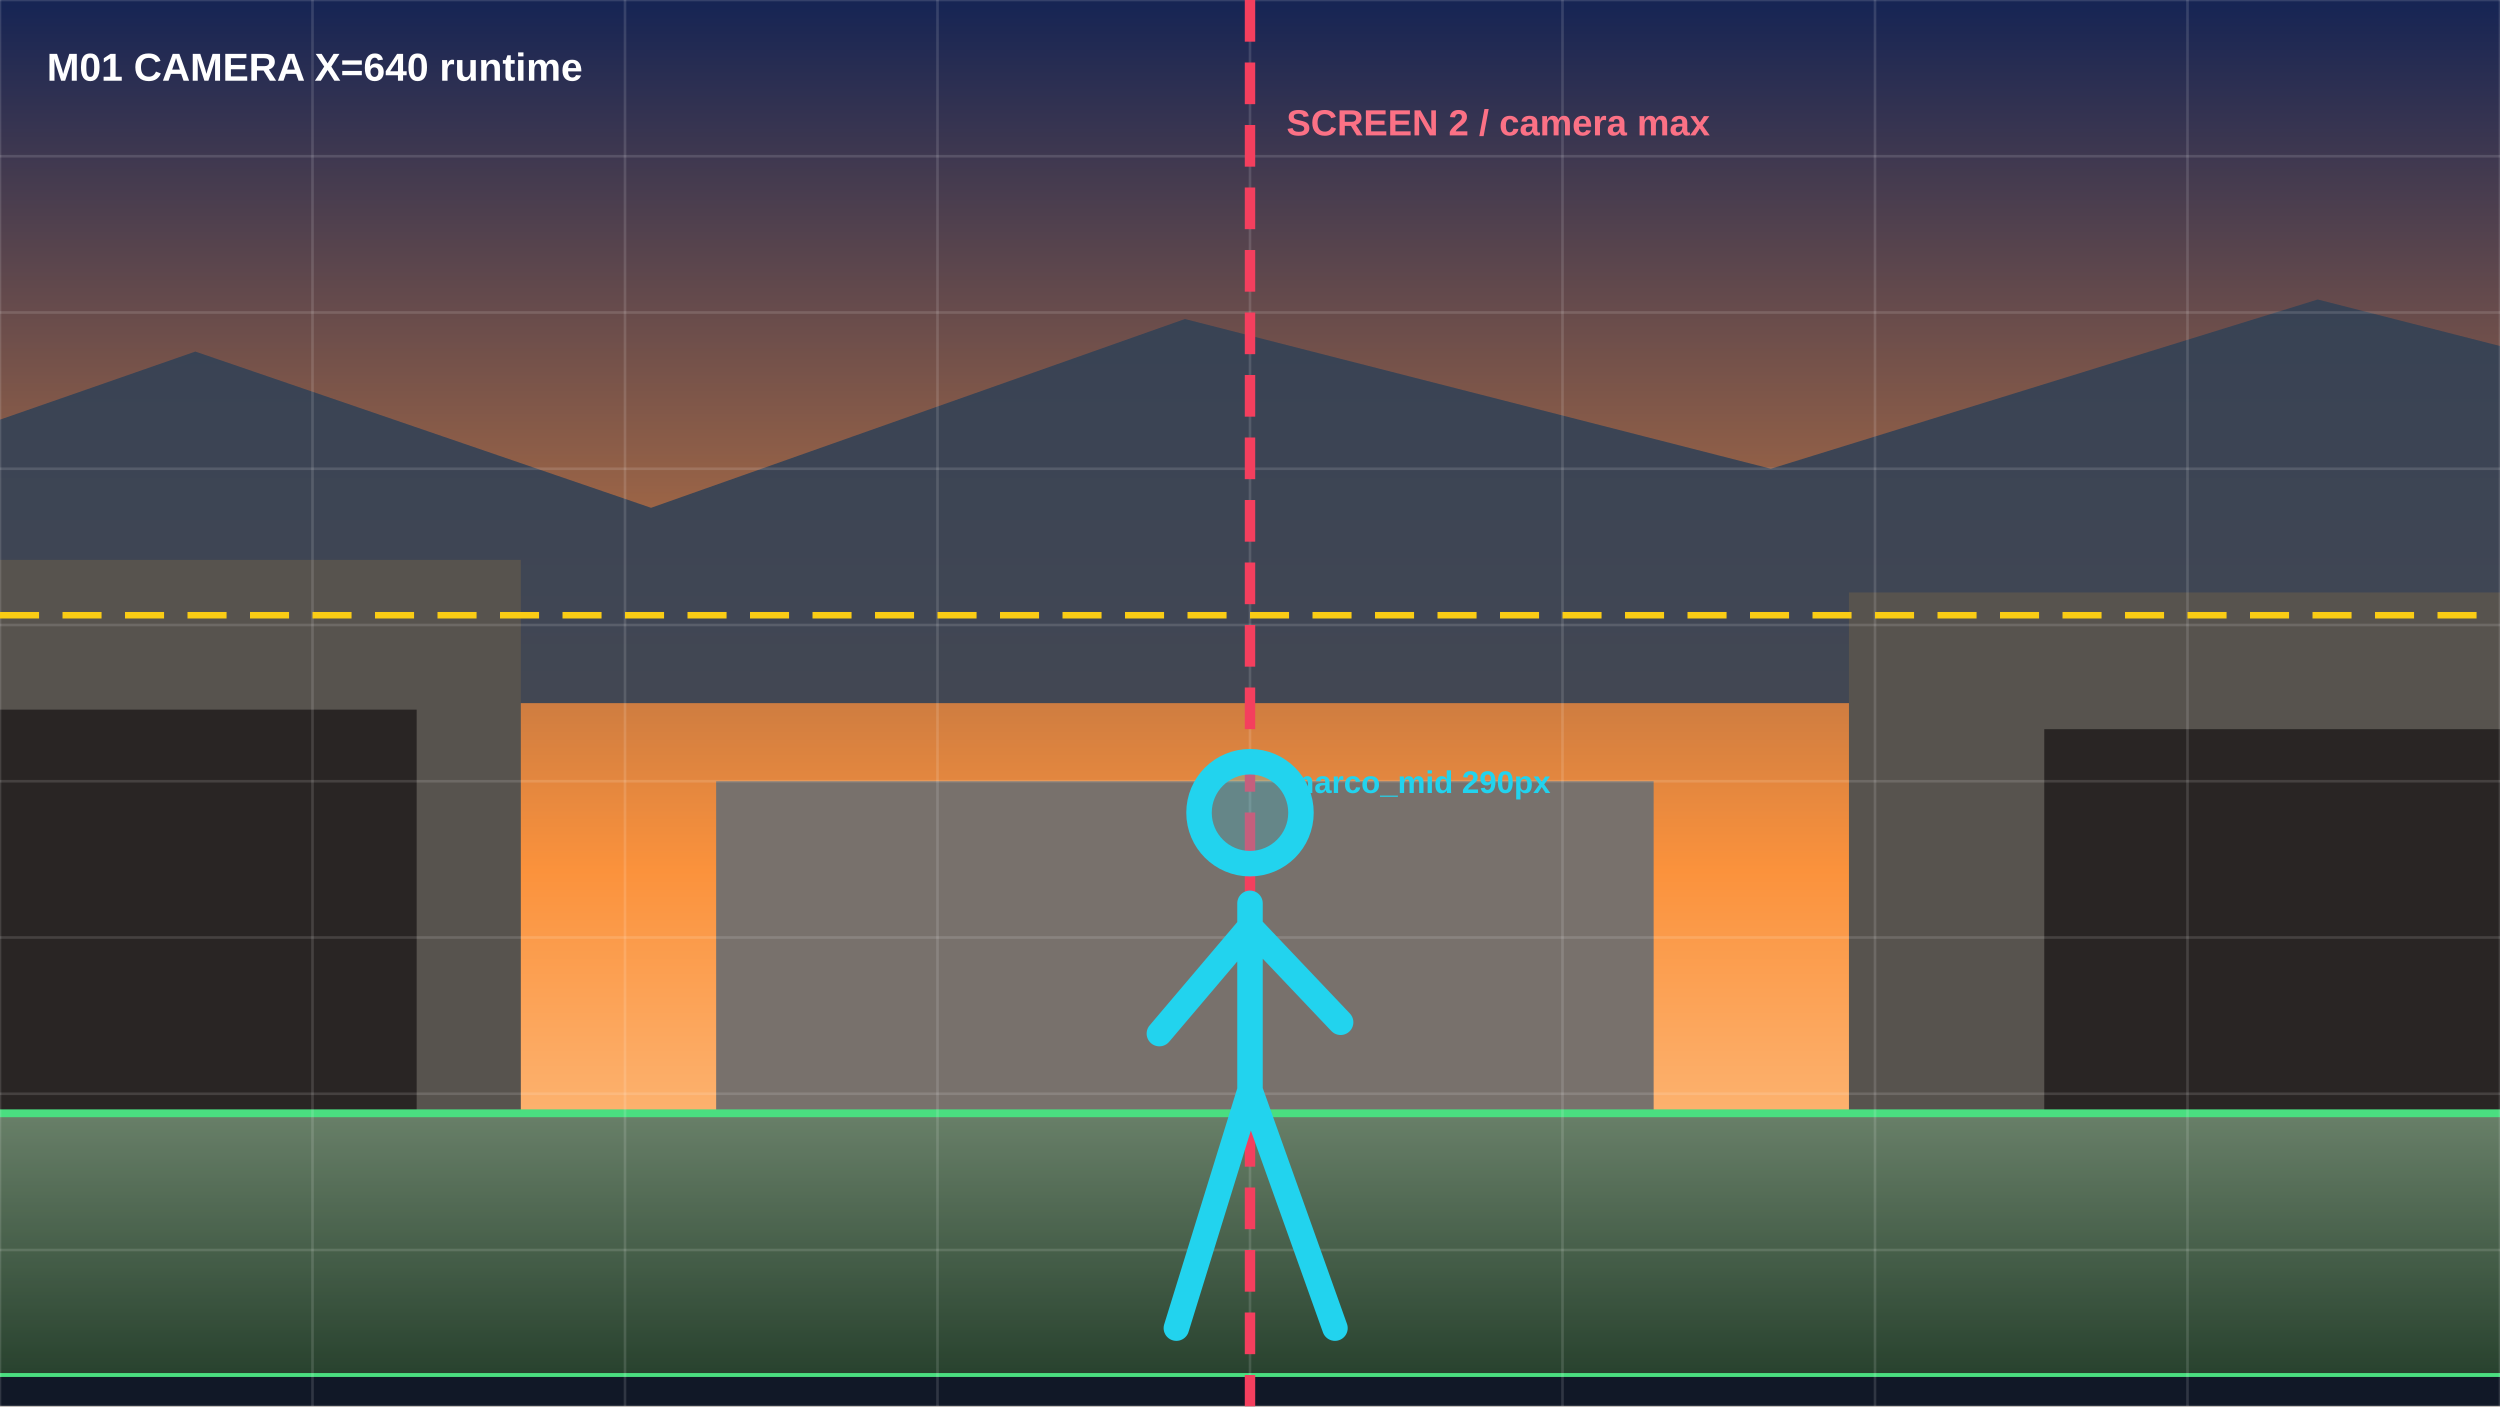
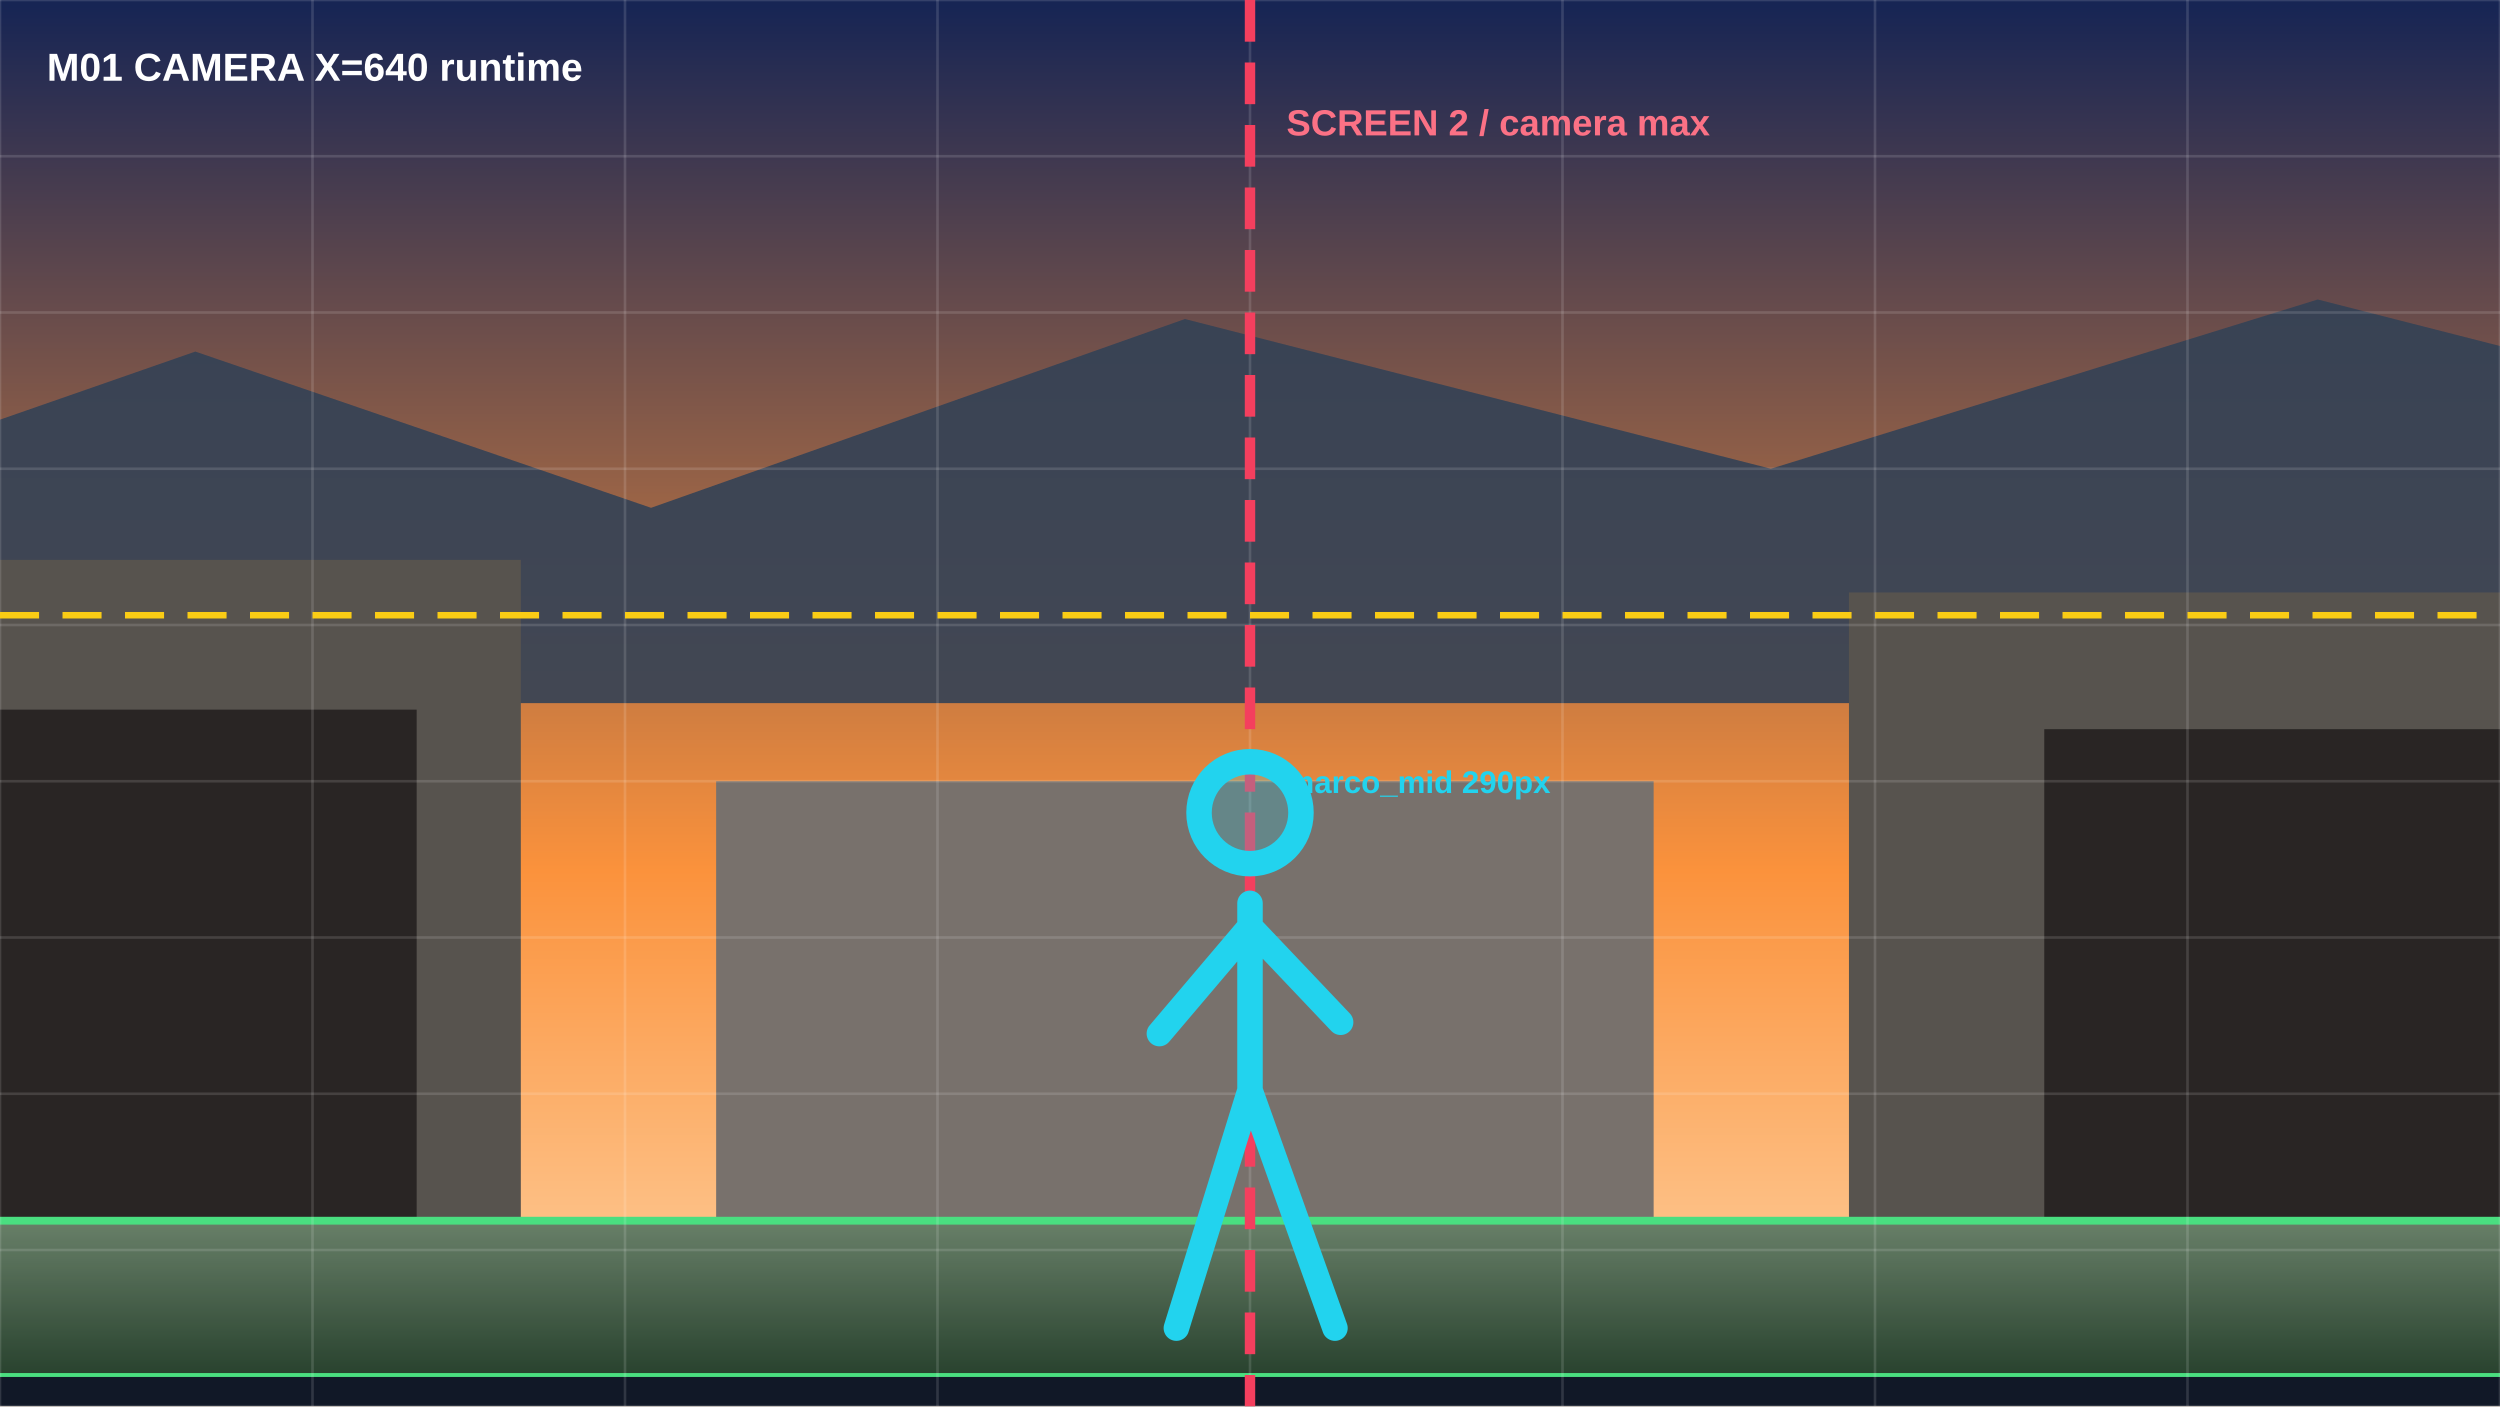
<svg xmlns="http://www.w3.org/2000/svg" width="1280" height="720" viewBox="960 0 1920 1080" role="img" aria-label="M01 deterministic greybox">
  <defs>
    <linearGradient id="sky" x1="0" y1="0" x2="0" y2="1">
      <stop offset="0" stop-color="#172554" />
      <stop offset="0.62" stop-color="#fb923c" />
      <stop offset="1" stop-color="#fed7aa" />
    </linearGradient>
    <linearGradient id="ground" x1="0" y1="0" x2="0" y2="1">
      <stop offset="0" stop-color="#78716c" />
      <stop offset="1" stop-color="#292524" />
    </linearGradient>
  </defs>
  <rect width="3840" height="1080" fill="url(#sky)" />
  <path d="M0 472.5 L420 335 L760 392 L1110 270 L1460 390 L1870 245 L2320 360 L2740 230 L3210 350 L3550 275 L3840 365 L3840 540 L0 540Z" fill="#334155" opacity="0.9" />
  <g fill="#475569" opacity="0">
    <rect x="0" y="390" width="340" height="190" />
    <rect x="365" y="420" width="300" height="160" />
    <rect x="700" y="370" width="420" height="210" />
    <rect x="1160" y="410" width="330" height="170" />
    <rect x="1530" y="350" width="380" height="230" />
    <rect x="1950" y="400" width="320" height="180" />
    <rect x="2310" y="365" width="410" height="215" />
    <rect x="2760" y="410" width="300" height="170" />
    <rect x="3100" y="345" width="390" height="235" />
    <rect x="3530" y="395" width="310" height="185" />
  </g>
  <g opacity="0">
-     <rect x="0" y="540" width="1140" height="315" fill="#57534e" />
+     <rect x="0" y="540" width="1140" height="397.5" fill="#57534e" />
    <rect x="0" y="540" width="1140" height="42" fill="#1c1917" />
    <g fill="#1c1917">
-       <rect x="110" y="600" width="260" height="255" />
-       <rect x="440" y="600" width="260" height="255" />
-       <rect x="770" y="600" width="260" height="255" />
+       <rect x="110" y="600" width="260" height="337.5" />
+       <rect x="440" y="600" width="260" height="337.5" />
+       <rect x="770" y="600" width="260" height="337.5" />
    </g>
    <g fill="#a8a29e">
-       <rect x="80" y="580" width="38" height="275" />
-       <rect x="370" y="580" width="38" height="275" />
-       <rect x="700" y="580" width="38" height="275" />
-       <rect x="1030" y="580" width="42" height="275" />
+       <rect x="80" y="580" width="38" height="357.5" />
+       <rect x="370" y="580" width="38" height="357.5" />
+       <rect x="700" y="580" width="38" height="357.5" />
+       <rect x="1030" y="580" width="42" height="357.5" />
    </g>
-     <rect x="2130" y="510" width="1710" height="345" fill="#57534e" />
+     <rect x="2130" y="510" width="1710" height="427.5" fill="#57534e" />
    <rect x="2130" y="510" width="1710" height="42" fill="#1c1917" />
    <g fill="#1c1917">
-       <rect x="2240" y="610" width="350" height="245" />
-       <rect x="2680" y="610" width="350" height="245" />
-       <rect x="3120" y="610" width="350" height="245" />
-       <rect x="3560" y="610" width="230" height="245" />
+       <rect x="2240" y="610" width="350" height="327.5" />
+       <rect x="2680" y="610" width="350" height="327.5" />
+       <rect x="3120" y="610" width="350" height="327.5" />
+       <rect x="3560" y="610" width="230" height="327.5" />
    </g>
    <g fill="#a8a29e">
-       <rect x="2180" y="570" width="44" height="285" />
-       <rect x="2600" y="570" width="44" height="285" />
-       <rect x="3040" y="570" width="44" height="285" />
-       <rect x="3480" y="570" width="44" height="285" />
-       <rect x="3790" y="570" width="44" height="285" />
+       <rect x="2180" y="570" width="44" height="367.5" />
+       <rect x="2600" y="570" width="44" height="367.5" />
+       <rect x="3040" y="570" width="44" height="367.5" />
+       <rect x="3480" y="570" width="44" height="367.5" />
+       <rect x="3790" y="570" width="44" height="367.5" />
    </g>
  </g>
  <rect x="0" y="430" width="1360" height="523" fill="#57534e" opacity="1" />
  <rect x="90" y="560" width="340" height="393" fill="#292524" opacity="1" />
  <rect x="520" y="600" width="340" height="353" fill="#292524" opacity="1" />
  <rect x="950" y="545" width="330" height="408" fill="#292524" opacity="1" />
  <rect x="1510" y="600" width="720" height="353" fill="#78716c" opacity="1" />
  <rect x="2380" y="455" width="1460" height="498" fill="#57534e" opacity="1" />
  <rect x="2530" y="560" width="360" height="393" fill="#292524" opacity="1" />
  <rect x="2990" y="600" width="360" height="353" fill="#292524" opacity="1" />
  <rect x="3450" y="535" width="300" height="418" fill="#292524" opacity="1" />
-   <rect x="0" y="855" width="3840" height="202.5" fill="url(#ground)" />
-   <rect x="0" y="855" width="3840" height="202.5" fill="#22c55e" fill-opacity="0.18" stroke="#4ade80" stroke-width="6" />
+   <rect x="0" y="937.5" width="3840" height="120" fill="url(#ground)" />
+   <rect x="0" y="937.5" width="3840" height="120" fill="#22c55e" fill-opacity="0.18" stroke="#4ade80" stroke-width="6" />
  <rect x="0" y="1057.5" width="3840" height="22.5" fill="#111827" />
  <g stroke="#ffffff" stroke-opacity="0.13" stroke-width="2">
    <line x1="0" y1="0" x2="0" y2="1080" />
    <line x1="240" y1="0" x2="240" y2="1080" />
    <line x1="480" y1="0" x2="480" y2="1080" />
    <line x1="720" y1="0" x2="720" y2="1080" />
    <line x1="960" y1="0" x2="960" y2="1080" />
    <line x1="1200" y1="0" x2="1200" y2="1080" />
    <line x1="1440" y1="0" x2="1440" y2="1080" />
    <line x1="1680" y1="0" x2="1680" y2="1080" />
    <line x1="1920" y1="0" x2="1920" y2="1080" />
    <line x1="2160" y1="0" x2="2160" y2="1080" />
    <line x1="2400" y1="0" x2="2400" y2="1080" />
    <line x1="2640" y1="0" x2="2640" y2="1080" />
    <line x1="2880" y1="0" x2="2880" y2="1080" />
    <line x1="3120" y1="0" x2="3120" y2="1080" />
    <line x1="3360" y1="0" x2="3360" y2="1080" />
    <line x1="3600" y1="0" x2="3600" y2="1080" />
    <line x1="3840" y1="0" x2="3840" y2="1080" />
    <line x1="0" y1="0" x2="3840" y2="0" />
    <line x1="0" y1="120" x2="3840" y2="120" />
    <line x1="0" y1="240" x2="3840" y2="240" />
    <line x1="0" y1="360" x2="3840" y2="360" />
    <line x1="0" y1="480" x2="3840" y2="480" />
    <line x1="0" y1="600" x2="3840" y2="600" />
    <line x1="0" y1="720" x2="3840" y2="720" />
    <line x1="0" y1="840" x2="3840" y2="840" />
    <line x1="0" y1="960" x2="3840" y2="960" />
    <line x1="0" y1="1080" x2="3840" y2="1080" />
  </g>
  <line x1="0" y1="472.5" x2="3840" y2="472.5" stroke="#facc15" stroke-width="5" stroke-dasharray="30 18" />
  <line x1="1920" y1="0" x2="1920" y2="1080" stroke="#f43f5e" stroke-width="8" stroke-dasharray="32 16" />
-   <text x="34" y="835" fill="#86efac" font-family="Arial,sans-serif" font-size="26" font-weight="700">WALK TOP 570px runtime</text>
+   <text x="34" y="917.5" fill="#86efac" font-family="Arial,sans-serif" font-size="26" font-weight="700">WALK TOP 625px runtime</text>
  <text x="34" y="1039.5" fill="#86efac" font-family="Arial,sans-serif" font-size="26" font-weight="700">WALK BOTTOM 705px runtime</text>
  <text x="1948" y="104" fill="#fb7185" font-family="Arial,sans-serif" font-size="28" font-weight="700">SCREEN 2 / camera max</text>
  <g aria-label="marco_start" fill="none" stroke="#22d3ee" stroke-width="19.575" stroke-linecap="round" stroke-linejoin="round">
    <circle cx="450" cy="624.15" r="39.15" fill="#22d3ee" fill-opacity="0.22" />
    <path d="M 450 693.75 L 450 837.3 M 450 711.75 L 380.4 793.8 M 450 711.75 L 519.6 785.1 M 450 837.3 L 393.45 1020 M 450 837.3 L 515.25 1020" />
  </g>
  <text x="478" y="609" fill="#22d3ee" font-family="Arial,sans-serif" font-size="24" font-weight="700">marco_start 290px</text>
  <g aria-label="marco_mid" fill="none" stroke="#22d3ee" stroke-width="19.575" stroke-linecap="round" stroke-linejoin="round">
    <circle cx="1920" cy="624.15" r="39.15" fill="#22d3ee" fill-opacity="0.22" />
    <path d="M 1920 693.75 L 1920 837.3 M 1920 711.75 L 1850.4 793.8 M 1920 711.75 L 1989.6 785.1 M 1920 837.3 L 1863.45 1020 M 1920 837.3 L 1985.25 1020" />
  </g>
  <text x="1948" y="609" fill="#22d3ee" font-family="Arial,sans-serif" font-size="24" font-weight="700">marco_mid 290px</text>
  <g aria-label="talebano_end" fill="none" stroke="#f97316" stroke-width="21.465" stroke-linecap="round" stroke-linejoin="round">
    <circle cx="3360" cy="585.93" r="42.93" fill="#f97316" fill-opacity="0.22" />
    <path d="M 3360 662.25 L 3360 819.66 M 3360 680.25 L 3283.68 771.96 M 3360 680.25 L 3436.32 762.42 M 3360 819.66 L 3297.99 1020 M 3360 819.66 L 3431.55 1020" />
  </g>
  <text x="3388" y="567" fill="#f97316" font-family="Arial,sans-serif" font-size="24" font-weight="700">talebano_end 318px</text>
  <text x="996" y="62" fill="#fff" font-family="Arial,sans-serif" font-size="30" font-weight="700">M01 CAMERA X=640 runtime</text>
</svg>
